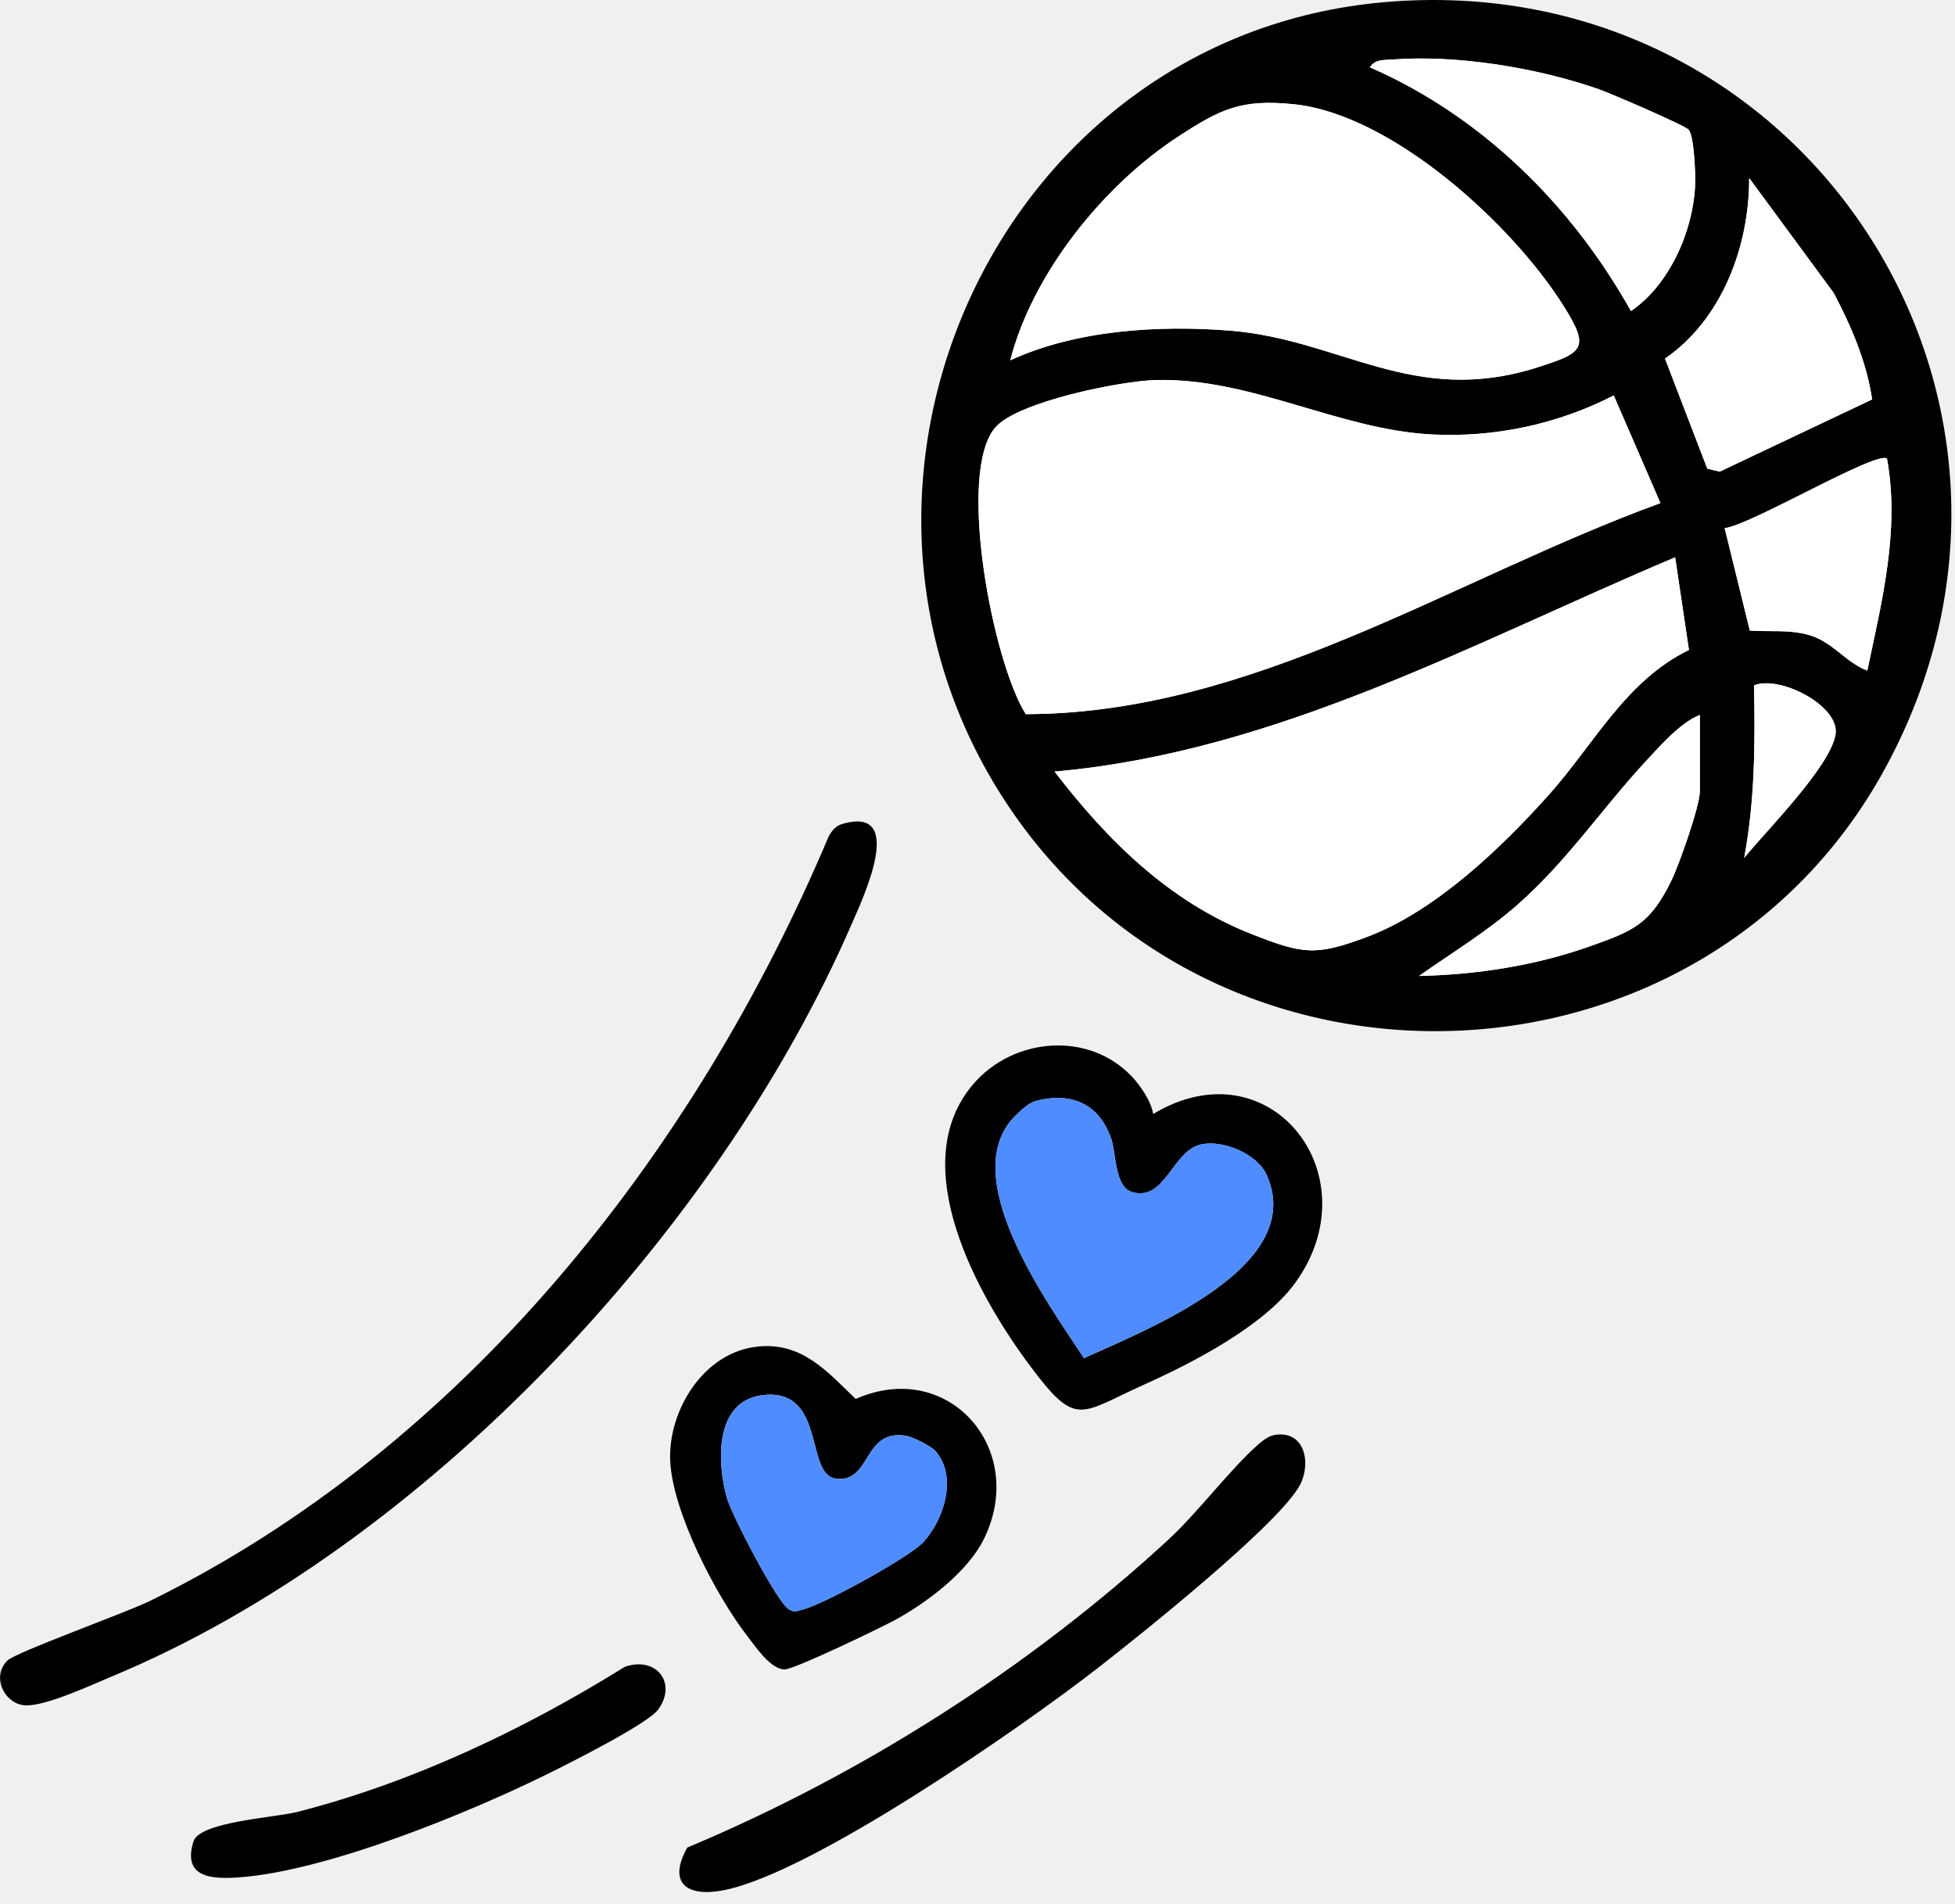
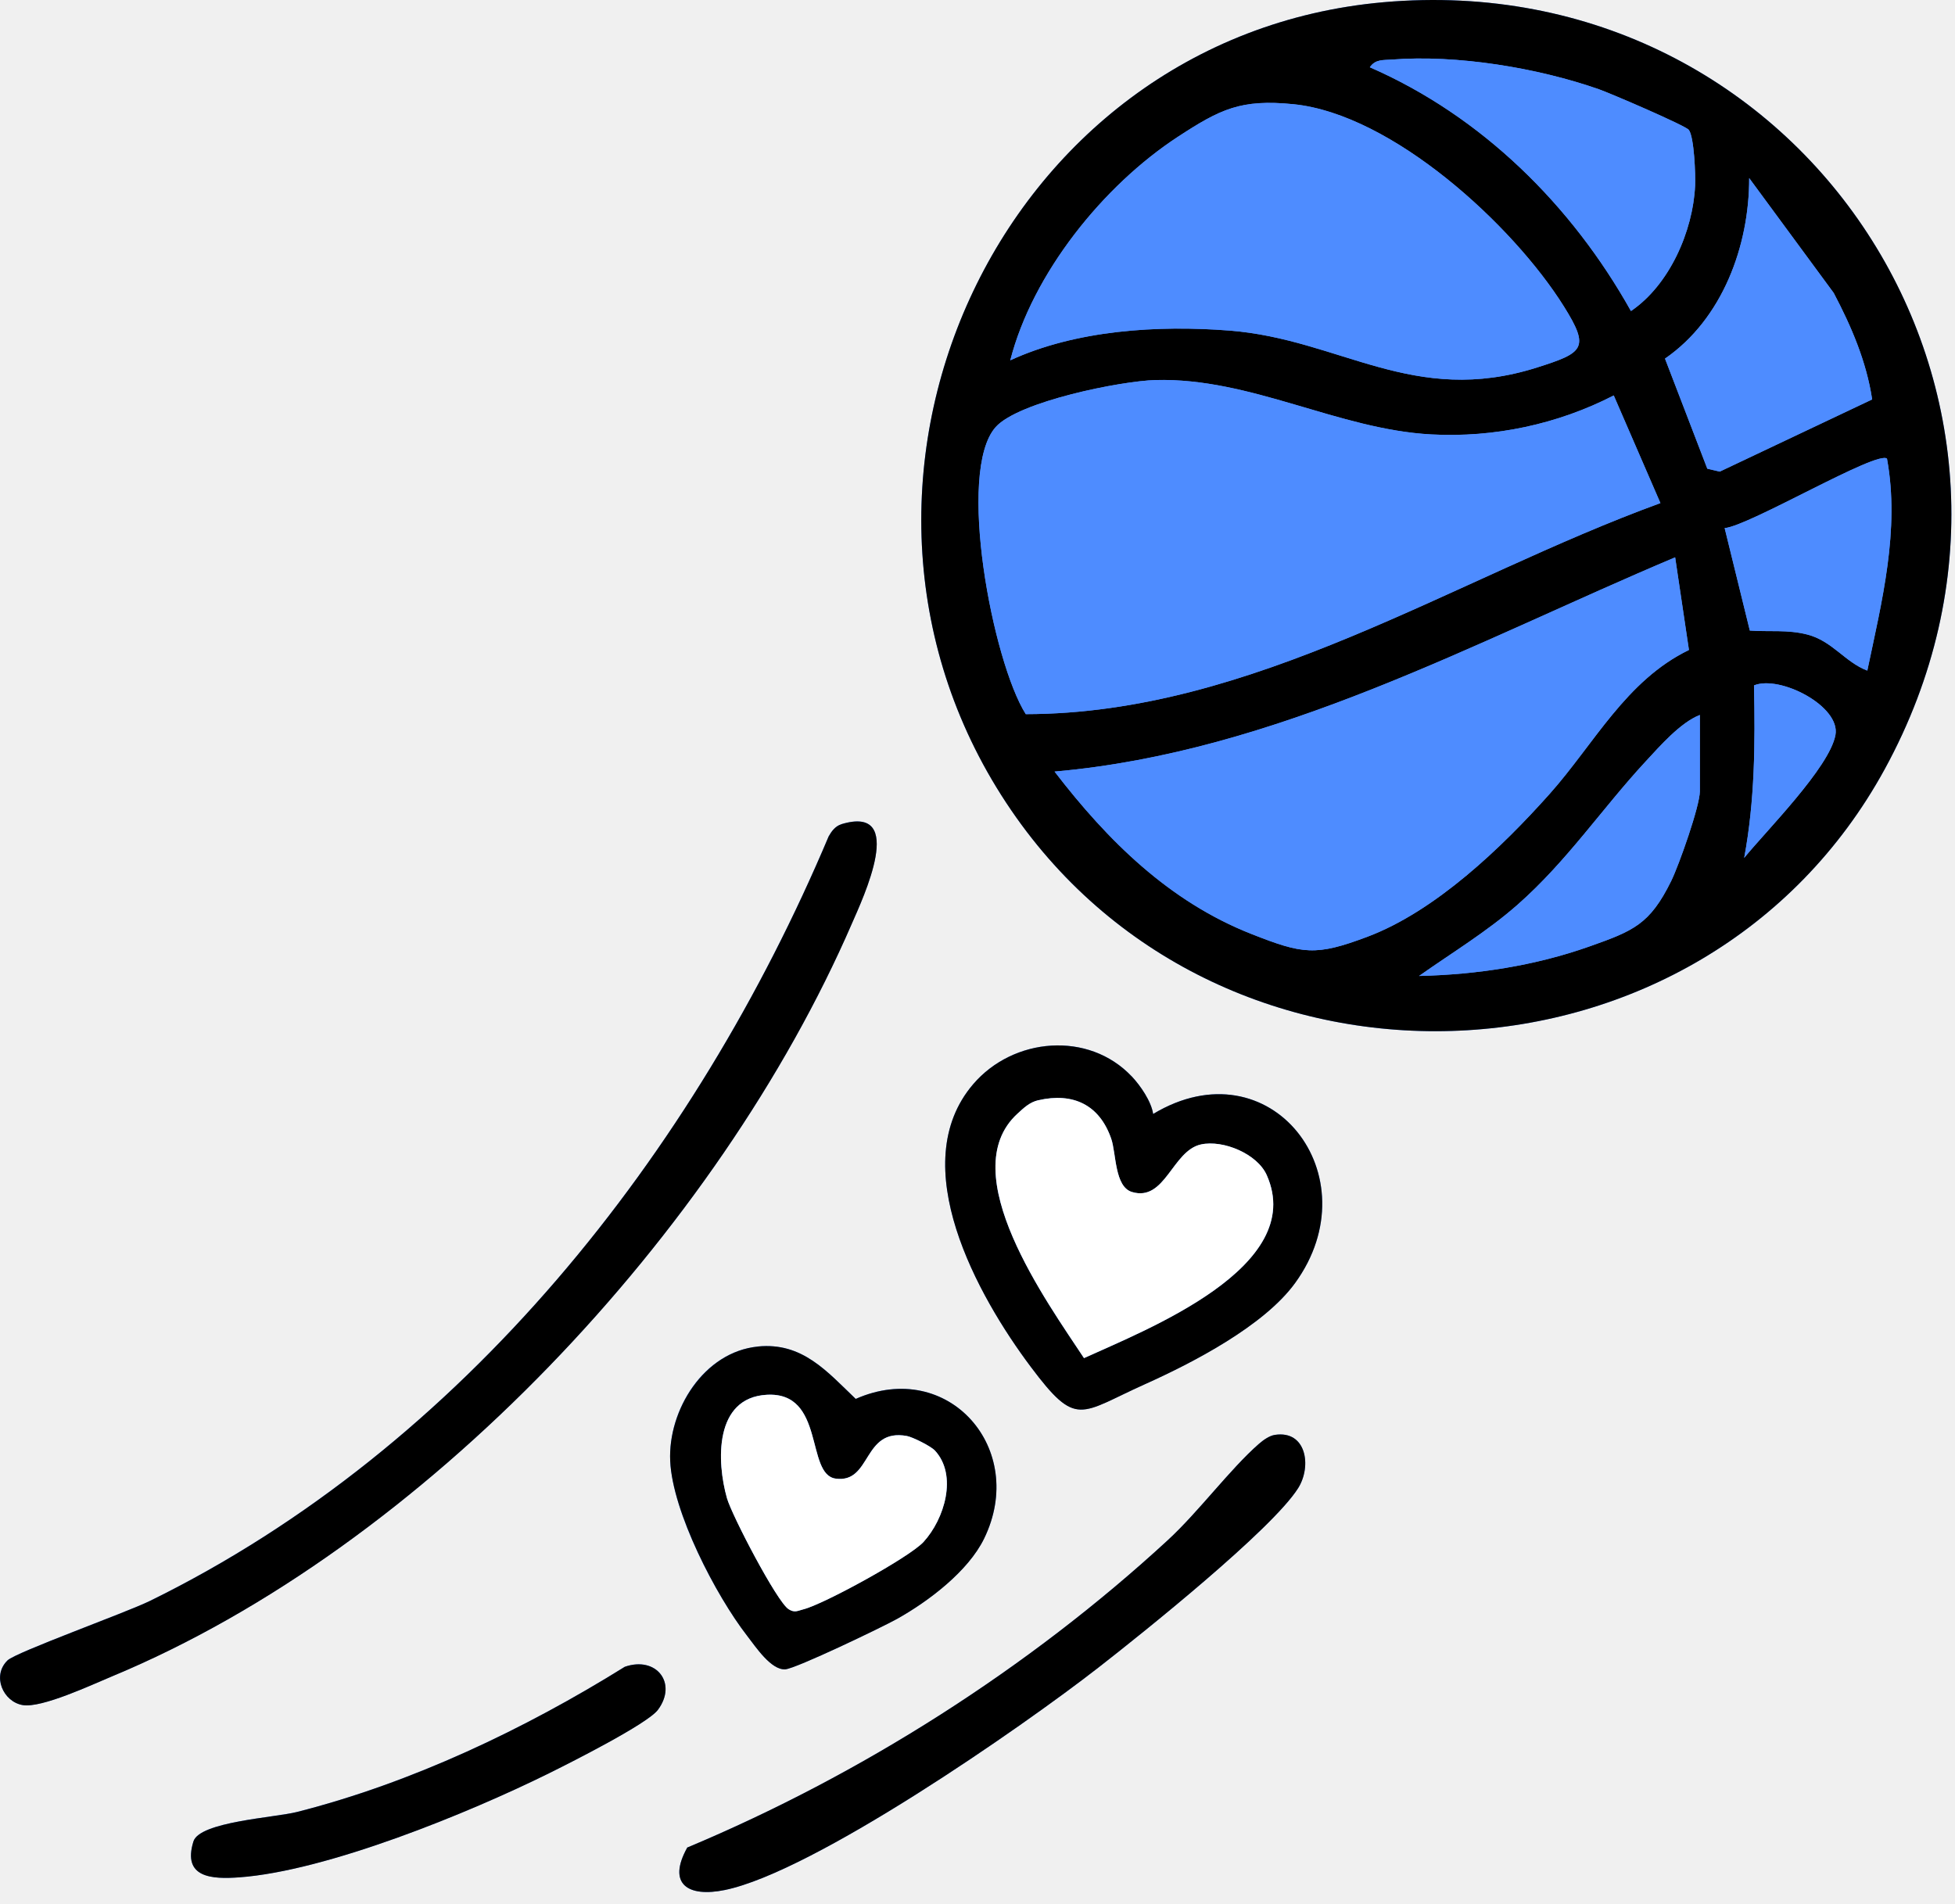
<svg xmlns="http://www.w3.org/2000/svg" width="152" height="148" viewBox="0 0 152 148" fill="none">
-   <path d="M107.574 0.173C77.413 2.834 61.58 38.055 78.616 62.992C95.142 87.186 132.438 85.585 146.532 59.813C162.251 31.077 140.221 -2.711 107.574 0.173ZM65.406 64.091C64.946 64.233 64.651 64.627 64.426 65.029C54.031 89.683 36.019 112.521 11.656 124.478C9.776 125.401 1.235 128.465 0.58 129.105C-0.657 130.315 0.247 132.33 1.771 132.579C3.257 132.82 7.114 131.008 8.711 130.342C32.913 120.28 55.866 95.727 66.23 71.812C67.072 69.87 70.557 62.513 65.402 64.087L65.406 64.091ZM87.984 83.689C84.636 80.154 78.78 80.652 75.659 84.306C70.316 90.56 76.011 100.767 80.14 106.274C83.725 111.054 83.924 109.913 89.022 107.626C92.775 105.941 98.279 103.084 100.692 99.763C106.743 91.425 98.765 81.138 89.657 86.615C89.512 85.635 88.665 84.405 87.984 83.685V83.689ZM58.93 104.7C54.724 105.114 51.928 109.591 52.108 113.601C52.288 117.611 55.651 124.049 58.083 127.182C58.757 128.051 59.944 129.855 61.047 129.798C61.863 129.756 68.585 126.523 69.738 125.88C72.181 124.516 75.272 122.18 76.513 119.633C79.914 112.663 73.736 105.593 66.532 108.771C64.291 106.634 62.38 104.355 58.93 104.696V104.7ZM99.121 111.571C98.692 111.636 98.21 111.981 97.876 112.272C95.647 114.218 93.196 117.546 90.803 119.752C80.013 129.695 66.961 137.998 53.434 143.659C51.844 146.512 53.499 147.546 56.356 146.96C63.277 145.535 79.435 134.31 85.398 129.664C88.838 126.987 98.907 118.925 100.933 115.707C102.001 114.007 101.572 111.2 99.121 111.571ZM48.569 129.606C40.787 134.451 32.009 138.626 23.089 140.89C21.335 141.334 15.509 141.644 15.038 143.184C14.165 146.026 16.497 146.125 18.6 145.972C25.433 145.478 36.44 140.97 42.679 137.883C44.28 137.09 50.331 134.045 51.151 132.95C52.694 130.882 51.04 128.741 48.569 129.603V129.606Z" fill="white" />
-   <path d="M107.574 0.173C140.221 -2.711 162.251 31.077 146.532 59.813C132.434 85.581 95.142 87.186 78.615 62.992C61.58 38.055 77.413 2.838 107.574 0.173ZM131.308 10.104C131.075 9.778 125.215 7.258 124.319 6.944C119.539 5.27 113.258 4.24 108.206 4.635C107.551 4.684 106.938 4.592 106.505 5.232C115.226 9.039 122.212 15.975 126.808 24.186C129.795 22.16 131.63 17.986 131.795 14.435C131.833 13.581 131.722 10.674 131.312 10.107L131.308 10.104ZM78.546 28.017C83.648 25.665 90.021 25.267 95.601 25.703C104.215 26.377 109.872 31.628 119.508 28.572C123.124 27.427 123.629 27.082 121.599 23.834C117.643 17.503 108.248 8.874 100.565 8.101C96.475 7.691 94.87 8.491 91.603 10.621C85.785 14.416 80.289 21.249 78.55 28.013L78.546 28.017ZM145.56 31.054C145.119 28.124 143.943 25.385 142.572 22.781L136 13.849C136.008 19.135 133.909 24.811 129.455 27.886L132.744 36.446L133.71 36.672L145.563 31.058L145.56 31.054ZM129.098 39.12L125.468 30.747C121.113 32.988 116.172 34.041 111.274 33.777C104.046 33.386 97.267 29.357 89.849 29.549C87.156 29.617 79.182 31.218 77.413 33.206C74.341 36.657 77.179 51.452 79.753 55.527C97.424 55.5 112.989 44.987 129.098 39.116V39.12ZM146.716 35.673C146.015 34.956 136.015 40.893 134.089 41.065L136.046 49.032C137.586 49.143 138.98 48.944 140.519 49.342C142.469 49.843 143.442 51.486 145.18 52.145C146.314 46.745 147.72 41.218 146.712 35.676L146.716 35.673ZM130.243 43.336C114.602 49.932 99.255 58.476 81.99 59.997C86.111 65.359 90.898 70.108 97.313 72.632C101.289 74.195 102.281 74.359 106.318 72.839C111.603 70.847 116.758 65.91 120.485 61.728C123.936 57.856 126.417 52.911 131.312 50.541L130.24 43.34L130.243 43.336ZM135.613 66.699C137.337 64.581 142.231 59.683 142.702 57.155C143.12 54.914 138.382 52.471 136.371 53.294C136.471 57.798 136.437 62.268 135.609 66.699H135.613ZM132.162 55.592C130.649 56.186 129.079 57.99 127.938 59.219C124.552 62.877 121.825 66.971 117.995 70.341C115.602 72.448 112.917 74.06 110.331 75.887C114.816 75.784 119.324 75.094 123.553 73.601C126.984 72.387 128.271 71.889 129.937 68.496C130.542 67.266 132.162 62.674 132.162 61.529V55.592Z" fill="black" />
-   <path d="M65.406 64.091C70.561 62.521 67.076 69.878 66.233 71.816C55.866 95.727 32.916 120.284 8.715 130.346C7.118 131.008 3.261 132.824 1.775 132.583C0.251 132.334 -0.653 130.315 0.584 129.109C1.239 128.469 9.776 125.405 11.66 124.482C36.023 112.525 54.031 89.687 64.43 65.033C64.655 64.631 64.95 64.237 65.41 64.095L65.406 64.091Z" fill="black" />
-   <path d="M87.984 83.689C88.665 84.409 89.512 85.638 89.657 86.619C98.765 81.138 106.743 91.429 100.691 99.767C98.279 103.088 92.775 105.945 89.022 107.63C83.924 109.917 83.725 111.062 80.14 106.278C76.011 100.771 70.316 90.564 75.659 84.309C78.78 80.656 84.636 80.158 87.984 83.693V83.689ZM80.73 85.55C80.048 85.707 79.592 86.152 79.102 86.604C74.088 91.2 81.438 101.284 84.28 105.604C89.091 103.406 101.664 98.522 98.489 91.376C97.758 89.725 95.107 88.614 93.376 88.99C91.14 89.476 90.596 93.467 88.007 92.686C86.651 92.276 86.793 89.687 86.394 88.538C85.483 85.914 83.441 84.93 80.73 85.554V85.55Z" fill="black" />
-   <path d="M58.929 104.7C62.38 104.359 64.291 106.634 66.532 108.775C73.736 105.596 79.914 112.663 76.513 119.637C75.272 122.184 72.181 124.52 69.738 125.884C68.585 126.527 61.863 129.756 61.047 129.802C59.944 129.859 58.757 128.055 58.083 127.186C55.651 124.053 52.288 117.546 52.108 113.605C51.928 109.664 54.72 105.118 58.929 104.704V104.7ZM72.679 112.778C72.369 112.444 70.963 111.74 70.511 111.655C67.053 111.02 67.781 115.355 64.969 114.968C62.618 114.643 64.177 108.197 59.615 108.45C55.521 108.676 55.716 113.658 56.52 116.489C56.907 117.841 60.408 124.551 61.312 125.122C61.794 125.424 62.017 125.244 62.461 125.133C64.004 124.758 70.699 121.096 71.802 119.894C73.426 118.124 74.479 114.708 72.679 112.774V112.778Z" fill="black" />
-   <path d="M99.121 111.571C101.572 111.196 102.001 114.007 100.933 115.708C98.911 118.925 88.838 126.987 85.398 129.664C79.435 134.31 63.277 145.535 56.356 146.96C53.499 147.546 51.848 146.512 53.434 143.659C66.965 137.994 80.014 129.695 90.803 119.752C93.196 117.546 95.647 114.221 97.877 112.272C98.21 111.981 98.689 111.636 99.121 111.571Z" fill="black" />
-   <path d="M48.569 129.607C51.036 128.745 52.694 130.886 51.151 132.954C50.335 134.049 44.28 137.094 42.679 137.887C36.44 140.974 25.433 145.482 18.6 145.976C16.494 146.129 14.161 146.026 15.038 143.188C15.513 141.648 21.335 141.338 23.089 140.893C32.009 138.63 40.787 134.455 48.569 129.61V129.607Z" fill="black" />
-   <path d="M129.098 39.12C112.99 44.991 97.425 55.504 79.753 55.531C77.179 51.456 74.341 36.661 77.413 33.21C79.182 31.222 87.156 29.621 89.849 29.552C97.267 29.361 104.047 33.394 111.274 33.781C116.172 34.045 121.113 32.992 125.468 30.751L129.098 39.123V39.12Z" fill="white" />
-   <path d="M130.243 43.337L131.316 50.537C126.421 52.908 123.936 57.856 120.489 61.724C116.762 65.906 111.607 70.843 106.322 72.835C102.285 74.355 101.293 74.191 97.317 72.628C90.902 70.104 86.115 65.359 81.993 59.993C99.259 58.472 114.602 49.932 130.247 43.333L130.243 43.337Z" fill="white" />
-   <path d="M78.547 28.017C80.285 21.253 85.785 14.42 91.599 10.625C94.862 8.495 96.471 7.691 100.561 8.104C108.248 8.878 117.639 17.503 121.595 23.838C123.625 27.086 123.12 27.427 119.504 28.576C109.868 31.632 104.211 26.381 95.598 25.707C90.017 25.27 83.644 25.665 78.543 28.02L78.547 28.017Z" fill="white" />
-   <path d="M131.308 10.104C131.718 10.674 131.833 13.581 131.791 14.432C131.626 17.986 129.792 22.16 126.804 24.183C122.208 15.967 115.222 9.035 106.502 5.228C106.938 4.589 107.547 4.684 108.202 4.631C113.254 4.236 119.535 5.266 124.315 6.94C125.211 7.254 131.071 9.774 131.304 10.1L131.308 10.104Z" fill="white" />
-   <path d="M145.56 31.054L133.706 36.668L132.741 36.443L129.451 27.883C133.905 24.811 136.004 19.131 135.996 13.846L142.569 22.777C143.944 25.385 145.116 28.12 145.556 31.05L145.56 31.054Z" fill="white" />
-   <path d="M132.162 55.592V61.529C132.162 62.67 130.538 67.266 129.937 68.496C128.271 71.889 126.984 72.387 123.553 73.601C119.328 75.094 114.816 75.784 110.332 75.887C112.917 74.06 115.602 72.452 117.995 70.341C121.825 66.971 124.552 62.877 127.938 59.219C129.075 57.99 130.646 56.186 132.162 55.592Z" fill="white" />
-   <path d="M146.716 35.673C147.724 41.215 146.318 46.745 145.184 52.142C143.442 51.483 142.473 49.844 140.523 49.338C138.984 48.94 137.59 49.139 136.05 49.028L134.093 41.061C136.019 40.893 146.019 34.953 146.72 35.669L146.716 35.673Z" fill="white" />
-   <path d="M135.613 66.699C136.441 62.268 136.471 57.798 136.375 53.294C138.386 52.471 143.124 54.914 142.706 57.155C142.235 59.683 137.341 64.581 135.617 66.699H135.613Z" fill="white" />
-   <path d="M80.73 85.55C83.441 84.926 85.483 85.91 86.394 88.534C86.793 89.683 86.651 92.272 88.007 92.682C90.596 93.467 91.14 89.472 93.376 88.986C95.111 88.611 97.758 89.721 98.489 91.372C101.664 98.519 89.091 103.406 84.28 105.6C81.438 101.28 74.089 91.192 79.102 86.6C79.592 86.152 80.048 85.704 80.73 85.546V85.55Z" fill="#4E8CFF" />
-   <path d="M72.679 112.778C74.479 114.712 73.426 118.128 71.802 119.897C70.699 121.1 64.004 124.758 62.461 125.137C62.013 125.248 61.791 125.428 61.312 125.125C60.408 124.555 56.907 117.845 56.52 116.493C55.716 113.666 55.521 108.679 59.615 108.454C64.18 108.201 62.618 114.647 64.969 114.972C67.781 115.359 67.053 111.023 70.511 111.659C70.963 111.743 72.369 112.448 72.679 112.781V112.778Z" fill="#4E8CFF" />
+   <path d="M107.574 0.173C77.413 2.835 61.58 38.055 78.616 62.992C95.142 87.186 132.438 85.585 146.532 59.813C162.251 31.077 140.221 -2.711 107.574 0.173ZM65.406 64.091C64.946 64.233 64.651 64.627 64.426 65.029C54.031 89.683 36.019 112.521 11.656 124.478C9.776 125.401 1.235 128.465 0.58 129.105C-0.657 130.315 0.247 132.33 1.771 132.579C3.257 132.82 7.114 131.008 8.711 130.342C32.913 120.281 55.866 95.727 66.23 71.812C67.072 69.871 70.557 62.513 65.402 64.087L65.406 64.091ZM87.984 83.689C84.636 80.154 78.78 80.652 75.659 84.306C70.316 90.56 76.011 100.767 80.14 106.274C83.725 111.054 83.924 109.913 89.022 107.626C92.775 105.941 98.279 103.084 100.692 99.763C106.743 91.426 98.765 81.138 89.657 86.615C89.512 85.635 88.665 84.405 87.984 83.685V83.689ZM58.93 104.7C54.724 105.114 51.928 109.591 52.108 113.601C52.288 117.611 55.651 124.049 58.083 127.182C58.757 128.052 59.944 129.856 61.047 129.798C61.863 129.756 68.585 126.523 69.738 125.88C72.181 124.517 75.272 122.18 76.513 119.633C79.914 112.663 73.736 105.593 66.532 108.772C64.291 106.634 62.38 104.356 58.93 104.696V104.7ZM99.121 111.571C98.692 111.636 98.21 111.981 97.876 112.272C95.647 114.218 93.196 117.546 90.803 119.752C80.013 129.695 66.961 137.998 53.434 143.659C51.844 146.512 53.499 147.546 56.356 146.96C63.277 145.535 79.435 134.31 85.398 129.664C88.838 126.987 98.907 118.925 100.933 115.708C102.001 114.007 101.572 111.2 99.121 111.571ZM48.569 129.607C40.787 134.452 32.009 138.626 23.089 140.89C21.335 141.334 15.509 141.644 15.038 143.184C14.165 146.026 16.497 146.125 18.6 145.972C25.433 145.478 36.44 140.97 42.679 137.883C44.28 137.09 50.331 134.046 51.151 132.95C52.694 130.882 51.04 128.741 48.569 129.603V129.607Z" fill="#4E8CFF" />
+   <path d="M107.574 0.173C140.221 -2.711 162.251 31.077 146.532 59.813C132.434 85.581 95.142 87.186 78.615 62.992C61.58 38.055 77.413 2.838 107.574 0.173ZM131.308 10.104C131.075 9.778 125.215 7.258 124.319 6.944C119.539 5.27 113.258 4.24 108.206 4.635C107.551 4.684 106.938 4.593 106.505 5.232C115.226 9.039 122.212 15.975 126.808 24.187C129.795 22.161 131.63 17.986 131.795 14.435C131.833 13.582 131.722 10.675 131.312 10.108L131.308 10.104ZM78.546 28.017C83.648 25.665 90.021 25.267 95.601 25.703C104.215 26.377 109.872 31.628 119.508 28.572C123.124 27.427 123.629 27.082 121.599 23.834C117.643 17.503 108.248 8.874 100.565 8.101C96.475 7.691 94.87 8.491 91.603 10.621C85.785 14.416 80.289 21.249 78.55 28.013L78.546 28.017ZM145.56 31.054C145.119 28.124 143.943 25.385 142.572 22.781L136 13.85C136.008 19.135 133.909 24.811 129.455 27.886L132.744 36.446L133.71 36.672L145.563 31.058L145.56 31.054ZM129.098 39.12L125.468 30.747C121.113 32.988 116.172 34.041 111.274 33.777C104.046 33.386 97.267 29.357 89.849 29.549C87.156 29.617 79.182 31.218 77.413 33.206C74.341 36.657 77.179 51.452 79.753 55.527C97.424 55.501 112.989 44.987 129.098 39.116V39.12ZM146.716 35.673C146.015 34.956 136.015 40.893 134.089 41.065L136.046 49.032C137.586 49.143 138.98 48.944 140.519 49.342C142.469 49.844 143.442 51.487 145.18 52.145C146.314 46.745 147.72 41.218 146.712 35.677L146.716 35.673ZM130.243 43.337C114.602 49.932 99.255 58.476 81.99 59.997C86.111 65.359 90.898 70.108 97.313 72.632C101.289 74.195 102.281 74.359 106.318 72.839C111.603 70.847 116.758 65.91 120.485 61.728C123.936 57.856 126.417 52.911 131.312 50.541L130.24 43.34L130.243 43.337ZM135.613 66.699C137.337 64.581 142.231 59.683 142.702 57.155C143.12 54.914 138.382 52.471 136.371 53.294C136.471 57.798 136.437 62.268 135.609 66.699H135.613ZM132.162 55.592C130.649 56.186 129.079 57.99 127.938 59.219C124.552 62.877 121.825 66.971 117.995 70.342C115.602 72.448 112.917 74.061 110.331 75.887C114.816 75.784 119.324 75.095 123.553 73.601C126.984 72.387 128.271 71.889 129.937 68.496C130.542 67.266 132.162 62.674 132.162 61.529V55.592Z" fill="black" />
+   <path d="M65.406 64.091C70.561 62.521 67.076 69.878 66.233 71.816C55.866 95.727 32.916 120.285 8.715 130.346C7.118 131.009 3.261 132.824 1.775 132.583C0.251 132.334 -0.653 130.315 0.584 129.109C1.239 128.469 9.776 125.405 11.66 124.482C36.023 112.525 54.031 89.687 64.43 65.034C64.655 64.631 64.95 64.237 65.41 64.095L65.406 64.091Z" fill="black" />
+   <path d="M87.984 83.689C88.665 84.409 89.512 85.639 89.657 86.619C98.765 81.138 106.743 91.43 100.691 99.767C98.279 103.088 92.775 105.945 89.022 107.63C83.924 109.917 83.725 111.062 80.14 106.278C76.011 100.771 70.316 90.564 75.659 84.31C78.78 80.656 84.636 80.158 87.984 83.693V83.689ZM80.73 85.55C80.048 85.707 79.592 86.152 79.102 86.604C74.088 91.2 81.438 101.284 84.28 105.604C89.091 103.406 101.664 98.523 98.489 91.376C97.758 89.725 95.107 88.615 93.376 88.99C91.139 89.476 90.596 93.467 88.007 92.686C86.651 92.276 86.793 89.687 86.394 88.538C85.483 85.914 83.441 84.93 80.73 85.554V85.55Z" fill="black" />
+   <path d="M58.929 104.7C62.38 104.359 64.291 106.634 66.532 108.775C73.736 105.597 79.914 112.663 76.513 119.637C75.272 122.184 72.181 124.52 69.738 125.884C68.585 126.527 61.863 129.756 61.047 129.802C59.944 129.859 58.757 128.056 58.083 127.186C55.651 124.053 52.288 117.546 52.108 113.605C51.928 109.664 54.72 105.118 58.929 104.704V104.7ZM72.679 112.778C72.369 112.445 70.963 111.74 70.511 111.656C67.053 111.02 67.781 115.355 64.969 114.968C62.618 114.643 64.177 108.197 59.615 108.45C55.521 108.676 55.716 113.659 56.52 116.489C56.907 117.841 60.408 124.551 61.312 125.122C61.794 125.424 62.017 125.244 62.461 125.133C64.004 124.758 70.699 121.096 71.802 119.894C73.426 118.124 74.479 114.708 72.679 112.774V112.778Z" fill="black" />
+   <path d="M99.121 111.571C101.572 111.196 102.001 114.007 100.933 115.708C98.911 118.925 88.838 126.987 85.398 129.664C79.435 134.31 63.277 145.535 56.356 146.96C53.499 147.546 51.848 146.512 53.434 143.659C66.965 137.994 80.014 129.695 90.803 119.752C93.196 117.546 95.647 114.222 97.877 112.272C98.21 111.981 98.689 111.636 99.121 111.571Z" fill="black" />
+   <path d="M48.569 129.607C51.036 128.745 52.694 130.886 51.151 132.954C50.335 134.049 44.28 137.094 42.679 137.887C36.44 140.974 25.433 145.482 18.6 145.976C16.494 146.129 14.161 146.026 15.038 143.188C15.513 141.648 21.335 141.338 23.089 140.894C32.009 138.63 40.787 134.455 48.569 129.61V129.607Z" fill="black" />
+   <path d="M129.098 39.12C112.99 44.991 97.425 55.504 79.753 55.531C77.179 51.456 74.341 36.661 77.413 33.21C79.183 31.222 87.156 29.622 89.849 29.552C97.268 29.361 104.047 33.394 111.274 33.781C116.172 34.045 121.113 32.992 125.468 30.751L129.098 39.124V39.12Z" fill="#4E8CFF" />
+   <path d="M130.243 43.337L131.316 50.537C126.421 52.908 123.936 57.856 120.489 61.724C116.762 65.907 111.607 70.843 106.322 72.835C102.285 74.356 101.293 74.191 97.317 72.628C90.902 70.104 86.115 65.359 81.993 59.993C99.259 58.473 114.602 49.932 130.247 43.333L130.243 43.337Z" fill="#4E8CFF" />
+   <path d="M78.547 28.017C80.285 21.253 85.785 14.42 91.599 10.625C94.862 8.495 96.471 7.691 100.561 8.105C108.248 8.878 117.639 17.503 121.595 23.838C123.625 27.086 123.12 27.427 119.504 28.576C109.868 31.632 104.211 26.381 95.598 25.707C90.017 25.27 83.644 25.665 78.543 28.02L78.547 28.017Z" fill="#4E8CFF" />
+   <path d="M131.308 10.104C131.718 10.675 131.833 13.582 131.791 14.432C131.626 17.986 129.792 22.161 126.804 24.183C122.208 15.967 115.222 9.035 106.502 5.228C106.938 4.589 107.547 4.684 108.202 4.631C113.254 4.236 119.535 5.267 124.315 6.94C125.211 7.254 131.071 9.774 131.304 10.1L131.308 10.104Z" fill="#4E8CFF" />
+   <path d="M145.56 31.054L133.706 36.669L132.741 36.443L129.451 27.883C133.905 24.811 136.004 19.131 135.996 13.846L142.569 22.777C143.944 25.385 145.116 28.12 145.556 31.05L145.56 31.054Z" fill="#4E8CFF" />
+   <path d="M132.162 55.592V61.529C132.162 62.67 130.538 67.266 129.937 68.496C128.271 71.889 126.984 72.387 123.553 73.601C119.328 75.095 114.816 75.784 110.331 75.887C112.917 74.061 115.602 72.452 117.995 70.342C121.825 66.971 124.552 62.877 127.938 59.219C129.075 57.99 130.646 56.186 132.162 55.592Z" fill="#4E8CFF" />
+   <path d="M146.716 35.673C147.724 41.215 146.318 46.745 145.184 52.142C143.442 51.483 142.473 49.844 140.523 49.338C138.984 48.94 137.59 49.139 136.05 49.028L134.093 41.062C136.019 40.893 146.019 34.953 146.72 35.669L146.716 35.673Z" fill="#4E8CFF" />
+   <path d="M135.613 66.699C136.441 62.268 136.471 57.798 136.375 53.294C138.386 52.471 143.124 54.914 142.706 57.155C142.235 59.683 137.341 64.581 135.617 66.699H135.613Z" fill="#4E8CFF" />
+   <path d="M80.73 85.55C83.441 84.926 85.483 85.91 86.394 88.534C86.793 89.683 86.651 92.272 88.007 92.682C90.596 93.467 91.14 89.472 93.376 88.986C95.111 88.611 97.758 89.721 98.489 91.372C101.664 98.519 89.091 103.406 84.28 105.6C81.438 101.28 74.088 91.192 79.102 86.6C79.592 86.152 80.048 85.704 80.73 85.547V85.55Z" fill="white" />
+   <path d="M72.679 112.778C74.479 114.712 73.426 118.128 71.802 119.898C70.699 121.1 64.004 124.758 62.461 125.137C62.013 125.248 61.791 125.428 61.312 125.126C60.408 124.555 56.907 117.845 56.52 116.493C55.716 113.666 55.521 108.68 59.615 108.454C64.18 108.201 62.618 114.647 64.969 114.972C67.781 115.359 67.053 111.024 70.511 111.659C70.963 111.744 72.369 112.448 72.679 112.782V112.778Z" fill="white" />
</svg>
